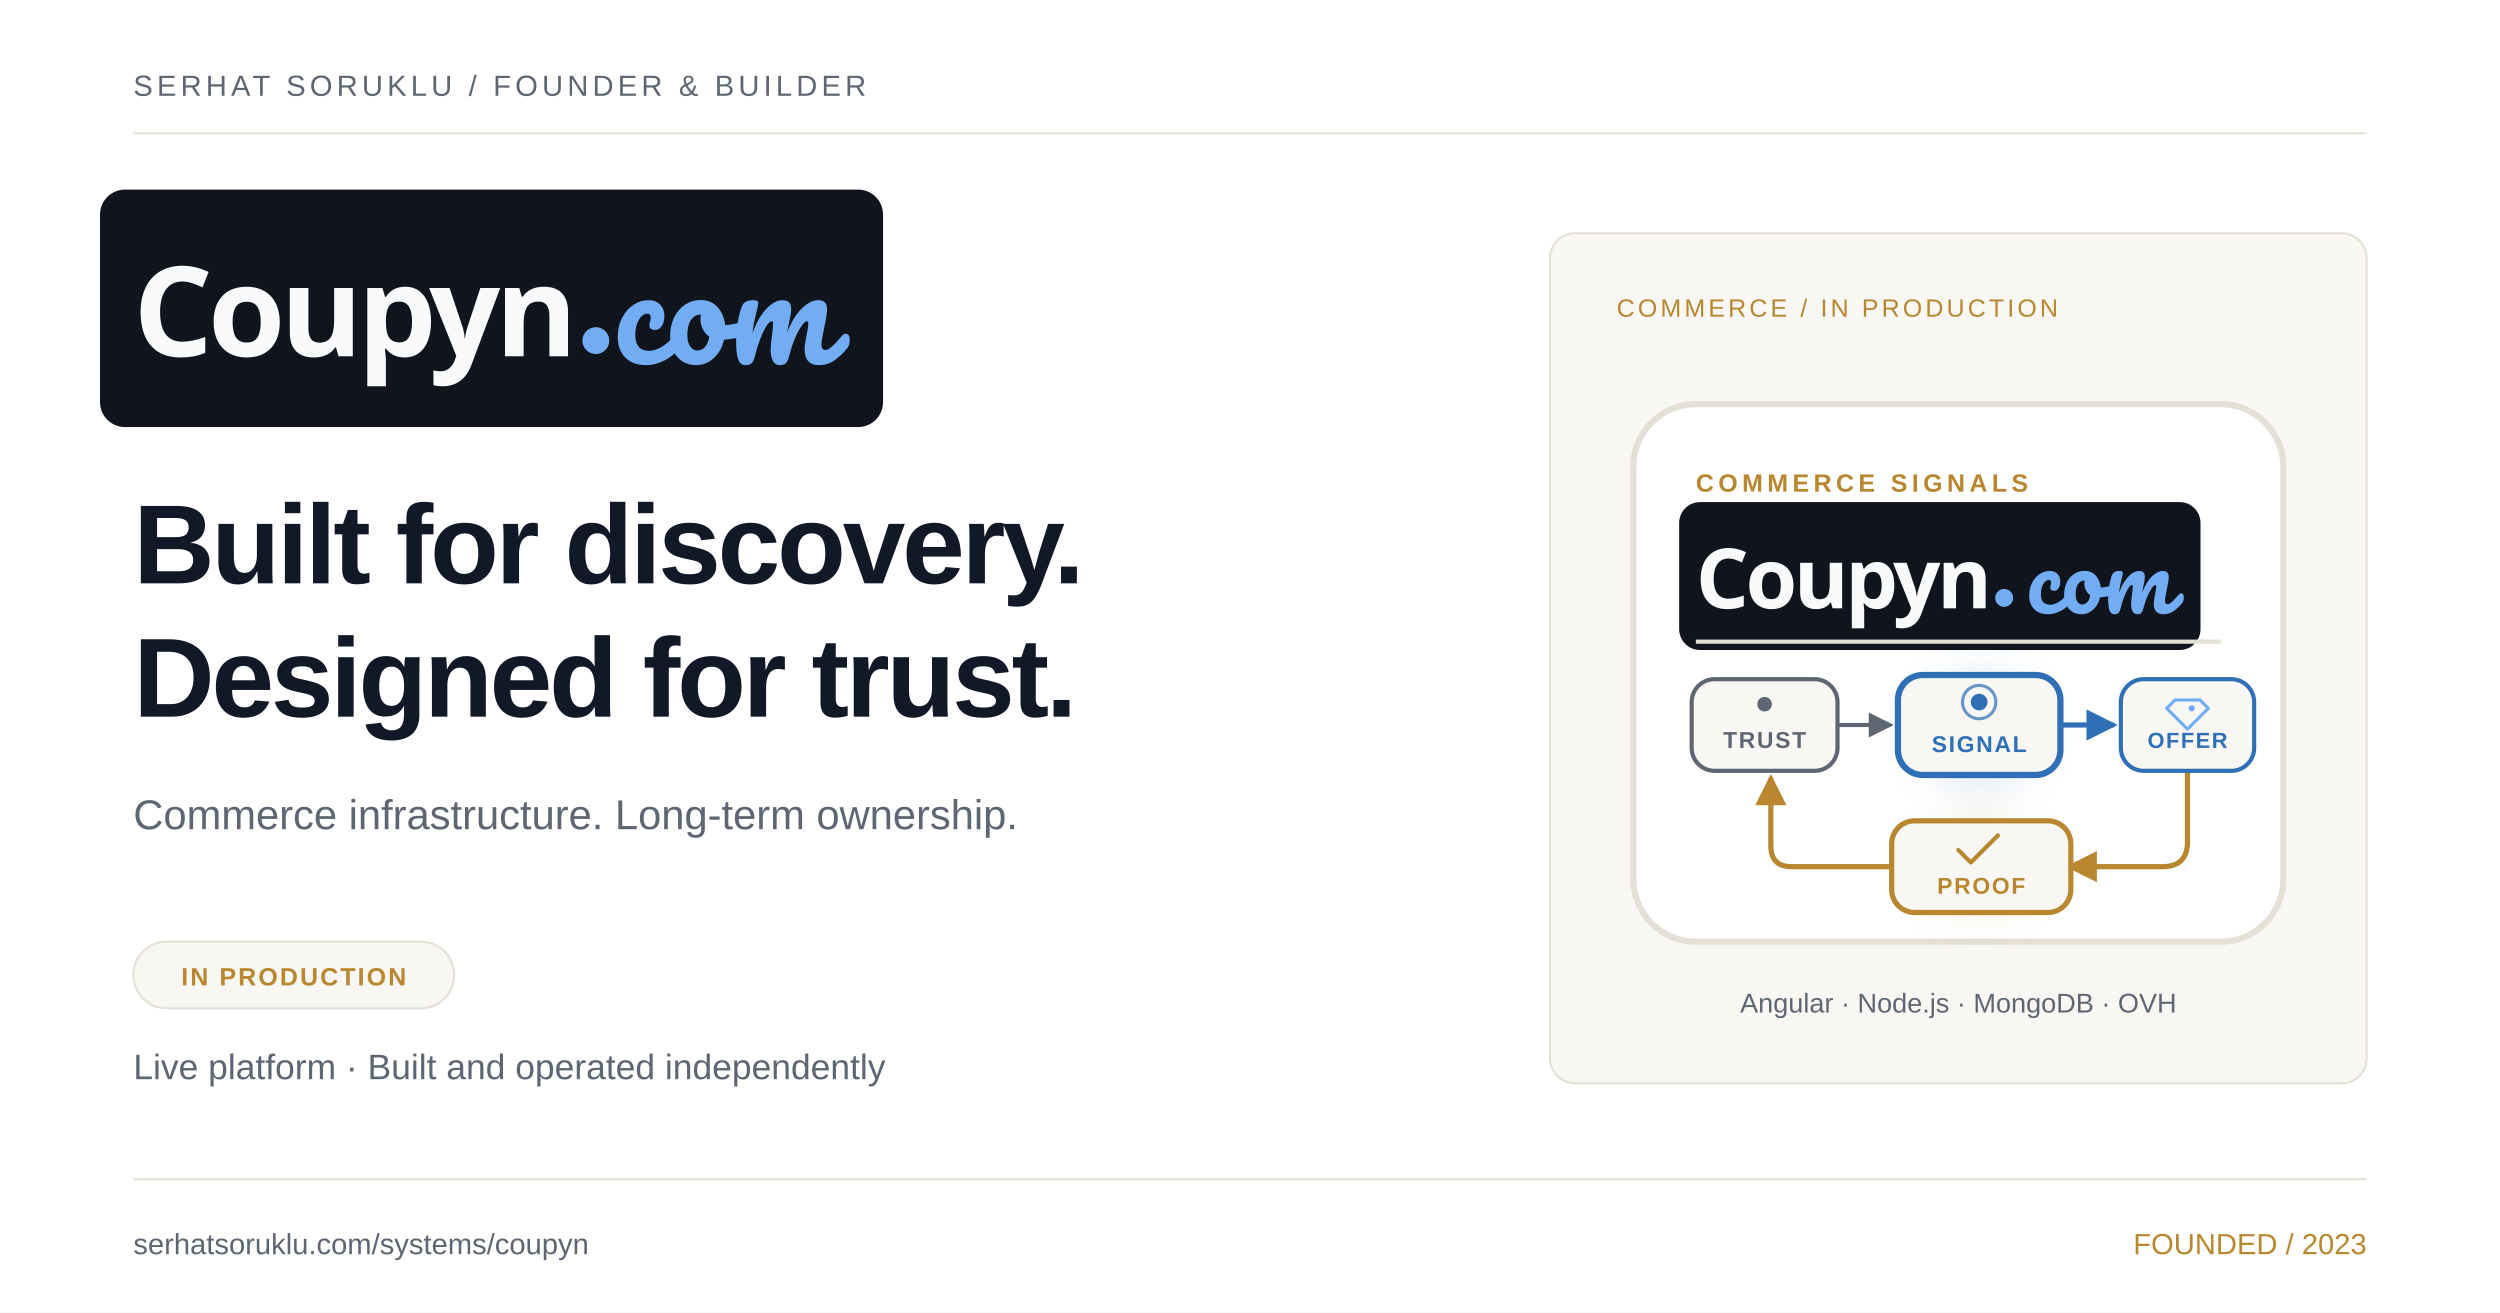
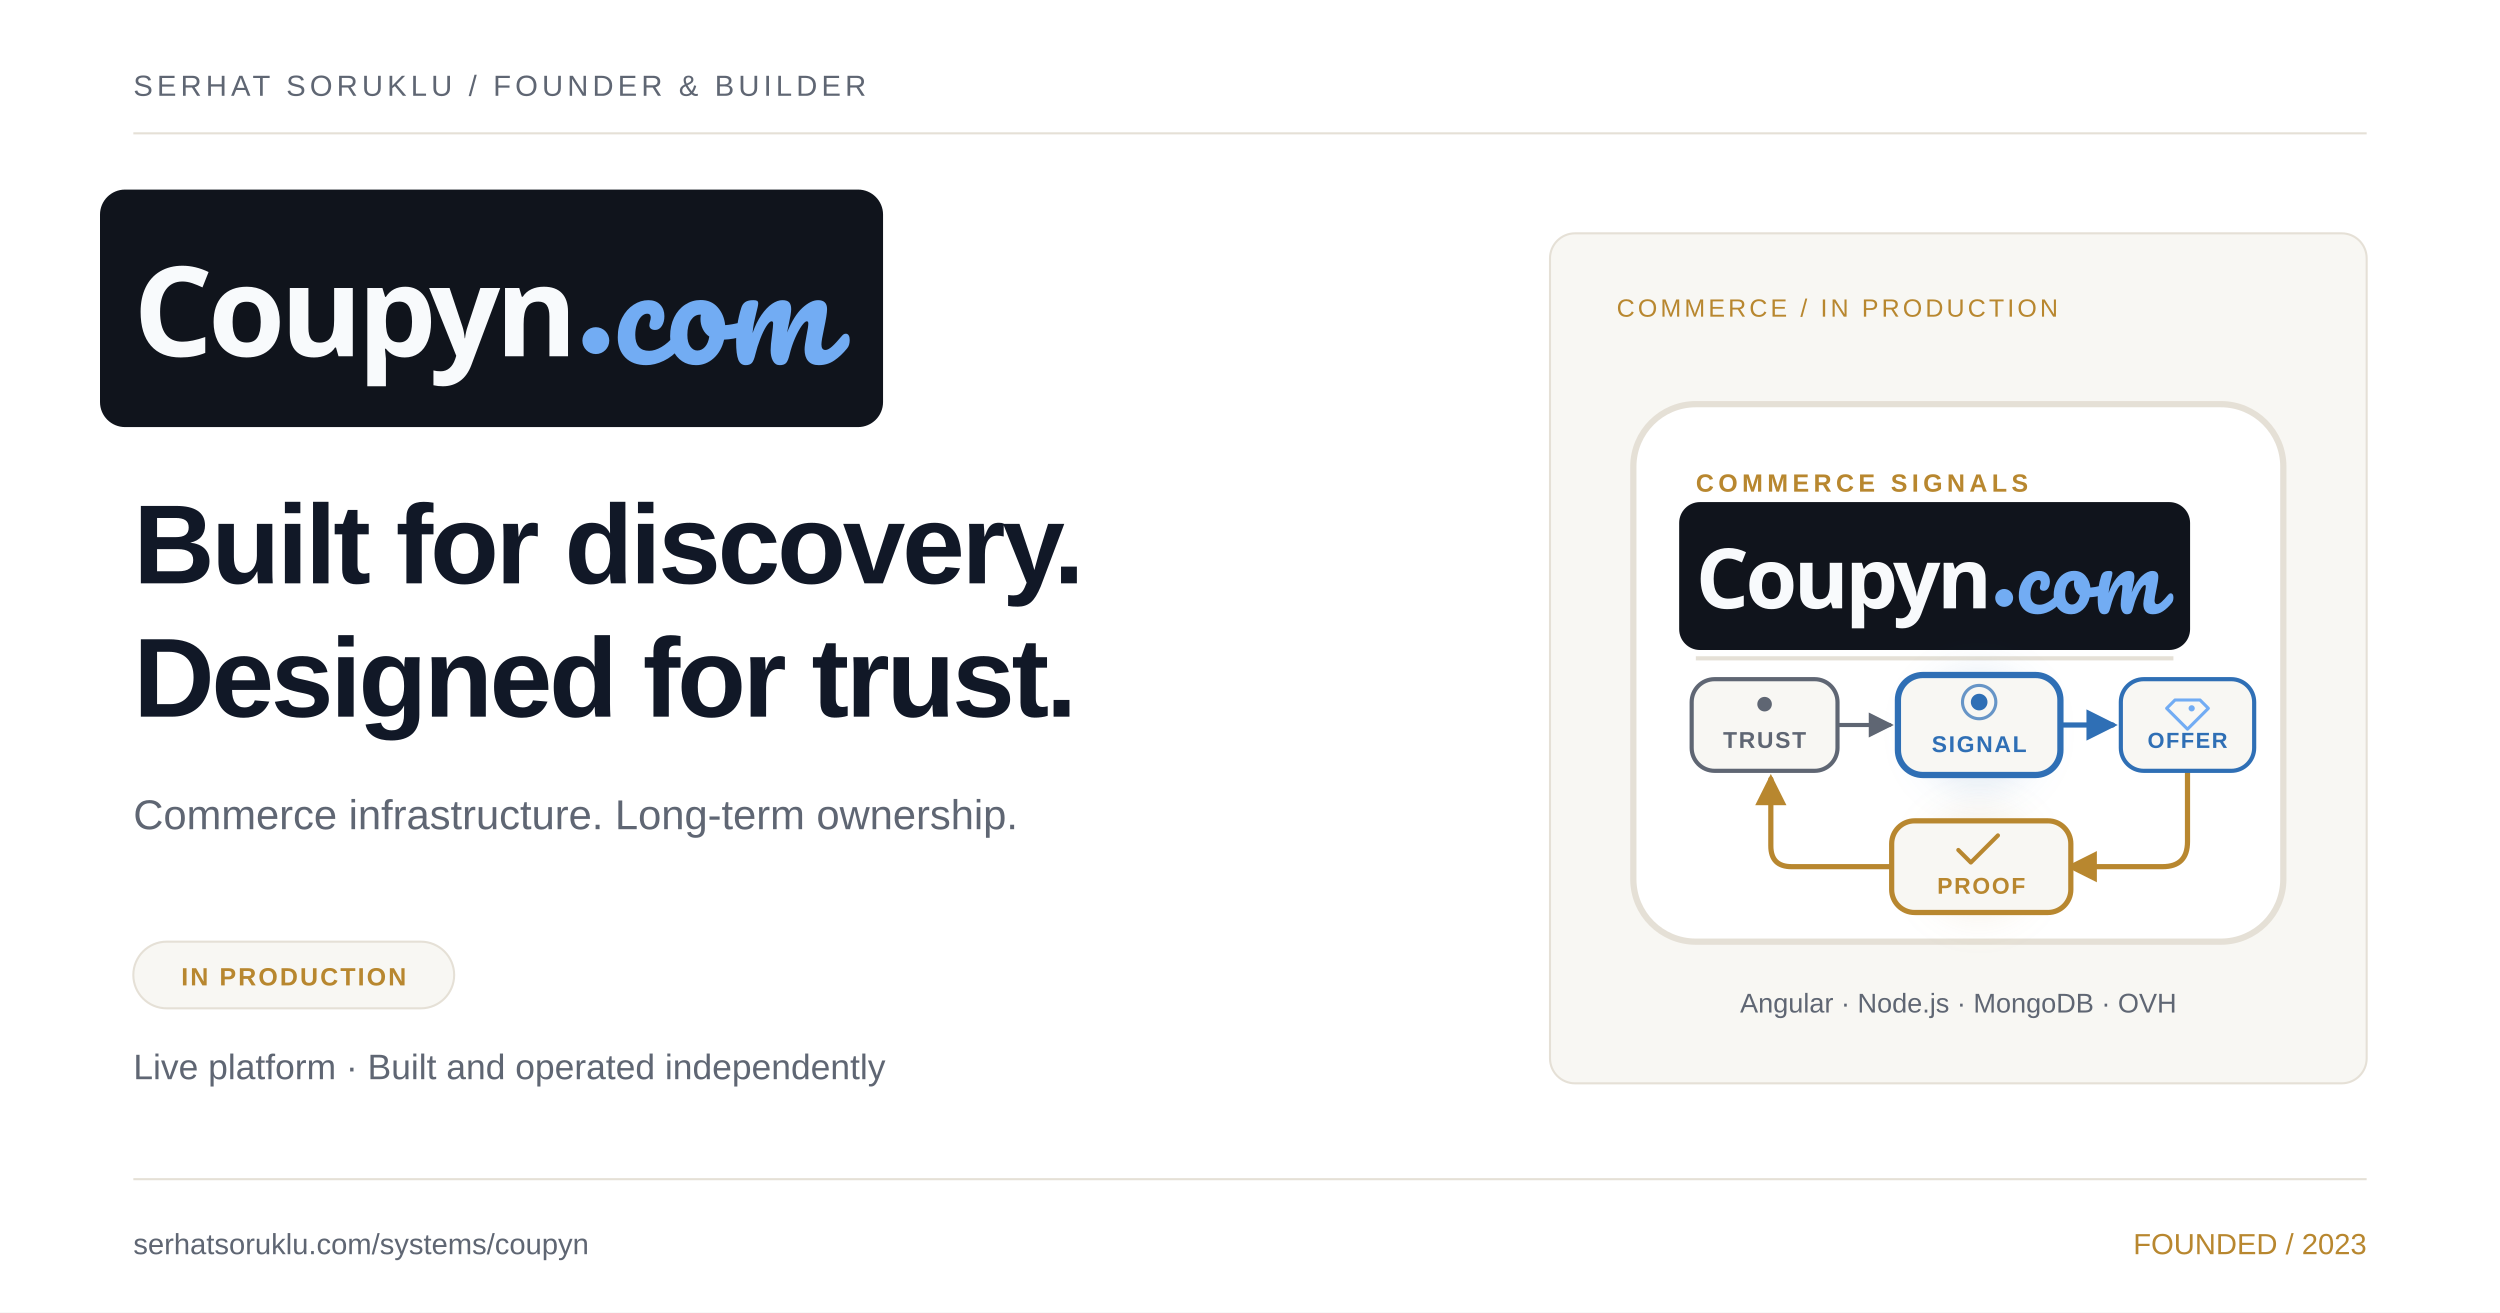
<svg xmlns="http://www.w3.org/2000/svg" width="1200" height="630" viewBox="0 0 1200 630" role="img" aria-labelledby="title desc">
  <defs>
    <linearGradient id="card-surface" x1="72" x2="1128" y1="72" y2="558" gradientUnits="userSpaceOnUse">
      <stop stop-color="#f8f7f3" />
      <stop offset="0.58" stop-color="#f8f7f3" />
      <stop offset="1" stop-color="#f8f7f3" />
    </linearGradient>
    <radialGradient id="gold-field" cx="0" cy="0" r="1" gradientTransform="matrix(330 0 0 260 884 316)" gradientUnits="userSpaceOnUse">
      <stop stop-color="#b8872f" stop-opacity="0.24" />
      <stop offset="0.56" stop-color="#b8872f" stop-opacity="0.08" />
      <stop offset="1" stop-color="#b8872f" stop-opacity="0" />
    </radialGradient>
    <radialGradient id="blue-field" cx="0" cy="0" r="1" gradientTransform="matrix(220 0 0 190 992 242)" gradientUnits="userSpaceOnUse">
      <stop stop-color="#2f6fb5" stop-opacity="0.22" />
      <stop offset="1" stop-color="#2f6fb5" stop-opacity="0" />
    </radialGradient>
    <filter id="soft-glow" x="-40%" y="-40%" width="180%" height="180%">
      <feGaussianBlur stdDeviation="10" />
    </filter>
    <marker id="arrow-muted" markerWidth="6" markerHeight="6" refX="5" refY="3" orient="auto" markerUnits="strokeWidth">
      <path d="M0 0l6 3-6 3z" fill="#5f6673" />
    </marker>
    <marker id="arrow-blue" markerWidth="6" markerHeight="6" refX="5" refY="3" orient="auto" markerUnits="strokeWidth">
      <path d="M0 0l6 3-6 3z" fill="#2f6fb5" />
    </marker>
    <marker id="arrow-gold" markerWidth="6" markerHeight="6" refX="5" refY="3" orient="auto" markerUnits="strokeWidth">
      <path d="M0 0l6 3-6 3z" fill="#b8872f" />
    </marker>
  </defs>
  <rect width="1200" height="630" fill="#ffffff" />
  <path d="M64 64H1136" stroke="#e5e0d6" />
  <text x="64" y="46" fill="#5f6673" font-family="Arial, sans-serif" font-size="14" letter-spacing="2">SERHAT SORUKLU / FOUNDER &amp; BUILDER</text>
  <rect data-brand-plate="main" x="48.000" y="91.000" width="375.864" height="114.000" rx="12" fill="#10141c" />
  <g transform="translate(19 24) scale(1.5)">
    <g id="coupyn-brand-wordmark" transform="translate(0 -8)">
      <text x="30" y="106" fill="#f8fafc" font-family="Open Sans, Arial, Helvetica, sans-serif" font-size="40" font-weight="700" letter-spacing="-1.6">Coupyn</text>
      <circle cx="178" cy="101" r="4.3" fill="#72acf3" />
      <path transform="matrix(0.92 0 0 0.92 13.4 8.35)" fill="#72acf3" d="M186.54 99.54Q186.54 95.66 188.07 92.73Q189.61 89.8 192.06 88.22Q194.5 86.63 197.19 86.63Q199.83 86.63 201.3 88.19Q202.76 89.75 202.76 92.2Q202.76 94.22 201.87 95.61Q200.98 97 199.54 97Q198.63 97 198.08 96.57Q197.53 96.14 197.53 95.37Q197.53 95.03 197.62 94.6Q197.72 94.17 197.77 93.98Q198.01 93.26 198.01 92.63Q198.01 92.01 197.7 91.67Q197.38 91.34 196.81 91.34Q195.7 91.34 194.74 92.32Q193.78 93.3 193.21 94.98Q192.63 96.66 192.63 98.68Q192.63 104.25 197.48 104.25Q199.45 104.25 201.73 102.93Q204.01 101.61 206.22 98.97Q206.79 98.3 207.51 98.3Q208.14 98.3 208.5 98.87Q208.86 99.45 208.86 100.46Q208.86 102.28 207.94 103.43Q205.69 106.22 202.54 107.73Q199.4 109.24 196.47 109.24Q191.77 109.24 189.15 106.58Q186.54 103.91 186.54 99.54Z M231.24 96.47Q231.24 98.78 229.85 99.21Q226.97 100.22 223.52 100.36Q222.6 104.39 219.92 106.82Q217.23 109.24 213.82 109.24Q210.94 109.24 208.9 107.85Q206.86 106.46 205.8 104.15Q204.75 101.85 204.75 99.16Q204.75 95.51 206.14 92.66Q207.53 89.8 209.98 88.19Q212.43 86.58 215.4 86.58Q219.05 86.58 221.28 89.1Q223.52 91.62 223.9 95.32Q226.16 95.18 229.28 94.36Q229.66 94.26 229.95 94.26Q230.57 94.26 230.91 94.89Q231.24 95.51 231.24 96.47ZM218.38 99.3Q216.89 98.3 216.1 96.66Q215.31 95.03 215.31 93.21Q215.31 92.44 215.45 91.67H215.21Q213.29 91.67 212.02 93.52Q210.75 95.37 210.75 98.73Q210.75 101.37 211.78 102.76Q212.81 104.15 214.2 104.15Q215.74 104.15 216.87 102.9Q218 101.66 218.38 99.3Z M227.71 101.18Q227.71 94.94 229.49 89.32Q229.92 87.93 230.9 87.28Q231.89 86.63 233.66 86.63Q234.62 86.63 235.01 86.87Q235.39 87.11 235.39 87.78Q235.39 88.55 234.67 91.24Q234.19 93.16 233.9 94.58Q233.62 95.99 233.42 98.1Q234.72 94.36 236.52 91.77Q238.32 89.18 240.22 87.9Q242.11 86.63 243.79 86.63Q245.47 86.63 246.17 87.4Q246.86 88.17 246.86 89.75Q246.86 91.29 245.95 95.32Q245.57 97.05 245.42 97.91Q247.82 92.01 250.75 89.32Q253.68 86.63 256.22 86.63Q259.34 86.63 259.34 89.75Q259.34 91.62 258.29 96.52Q257.38 100.7 257.38 102.04Q257.38 103.96 258.77 103.96Q259.73 103.96 261.05 102.78Q262.37 101.61 264.58 98.97Q265.15 98.3 265.87 98.3Q266.5 98.3 266.86 98.87Q267.22 99.45 267.22 100.46Q267.22 102.38 266.3 103.43Q264.24 105.98 261.86 107.61Q259.49 109.24 256.46 109.24Q254.02 109.24 252.77 107.82Q251.52 106.41 251.52 103.72Q251.52 102.38 252.19 98.92Q252.82 95.9 252.82 94.74Q252.82 93.98 252.29 93.98Q251.66 93.98 250.51 95.58Q249.36 97.19 248.21 99.83Q247.06 102.47 246.34 105.4Q245.81 107.7 245.11 108.47Q244.42 109.24 242.88 109.24Q241.3 109.24 240.5 107.73Q239.71 106.22 239.71 104.06Q239.71 102.23 240.19 98.78Q240.58 95.7 240.58 94.74Q240.58 93.98 240.05 93.98Q239.33 93.98 238.22 95.7Q237.12 97.43 236.09 100.12Q235.06 102.81 234.43 105.4Q233.9 107.66 233.21 108.45Q232.51 109.24 231.02 109.24Q229.2 109.24 228.46 107.32Q227.71 105.4 227.71 101.18Z" />
    </g>
  </g>
  <text x="64" y="280" fill="#111827" font-family="Arial, sans-serif" font-size="54" font-weight="700" letter-spacing="-1.5">Built for discovery.</text>
  <text x="64" y="344" fill="#111827" font-family="Arial, sans-serif" font-size="54" font-weight="700" letter-spacing="-1.5">Designed for trust.</text>
  <text x="64" y="398" fill="#5f6673" font-family="Arial, sans-serif" font-size="20">Commerce infrastructure. Long-term ownership.</text>
  <rect x="64" y="452" width="154" height="32" rx="16" fill="#f8f7f3" stroke="#e5e0d6" />
  <text x="141" y="473" text-anchor="middle" fill="#b8872f" font-family="Arial, sans-serif" font-size="12" font-weight="700" letter-spacing="1">IN PRODUCTION</text>
  <text x="64" y="518" fill="#5f6673" font-family="Arial, sans-serif" font-size="17">Live platform · Built and operated independently</text>
  <rect x="744" y="112" width="392" height="408" rx="12" fill="#f8f7f3" stroke="#e5e0d6" />
  <text x="776" y="152" fill="#b8872f" font-family="Arial, sans-serif" font-size="12" letter-spacing="1.5">COMMERCE / IN PRODUCTION</text>
  <g id="coupyn-og-visual" transform="translate(784 194)">
    <rect id="coupyn-og-visual-box" width="312" height="258" rx="30" fill="#ffffff" stroke="#e5e0d6" stroke-width="3" />
    <text x="30" y="42" fill="#b8872f" font-family="Arial, Helvetica, sans-serif" font-size="12" font-weight="700" letter-spacing="2.1">COMMERCE SIGNALS</text>
-     <rect data-brand-plate="detail" x="22.000" y="47.000" width="250.242" height="71.000" rx="10" fill="#10141c" />
+     <rect data-brand-plate="detail" x="22.000" y="47.000" width="245.242" height="71.000" rx="10" fill="#10141c" />
    <g id="coupyn-og-logo" transform="translate(0 -8)">
      <text x="30" y="106" fill="#f8fafc" font-family="Open Sans, Arial, Helvetica, sans-serif" font-size="40" font-weight="700" letter-spacing="-1.6">Coupyn</text>
      <circle cx="178" cy="101" r="4.3" fill="#72acf3" />
-       <path transform="matrix(0.92 0 0 0.92 18.4 8.35)" fill="#72acf3" d="M186.54 99.54Q186.54 95.66 188.07 92.73Q189.61 89.8 192.06 88.22Q194.5 86.63 197.19 86.63Q199.83 86.63 201.3 88.19Q202.76 89.75 202.76 92.2Q202.76 94.22 201.87 95.61Q200.98 97 199.54 97Q198.63 97 198.08 96.57Q197.53 96.14 197.53 95.37Q197.53 95.03 197.62 94.6Q197.72 94.17 197.77 93.98Q198.01 93.26 198.01 92.63Q198.01 92.01 197.7 91.67Q197.38 91.34 196.81 91.34Q195.7 91.34 194.74 92.32Q193.78 93.3 193.21 94.98Q192.63 96.66 192.63 98.68Q192.63 104.25 197.48 104.25Q199.45 104.25 201.73 102.93Q204.01 101.61 206.22 98.97Q206.79 98.3 207.51 98.3Q208.14 98.3 208.5 98.87Q208.86 99.45 208.86 100.46Q208.86 102.28 207.94 103.43Q205.69 106.22 202.54 107.73Q199.4 109.24 196.47 109.24Q191.77 109.24 189.15 106.58Q186.54 103.91 186.54 99.54Z M231.24 96.47Q231.24 98.78 229.85 99.21Q226.97 100.22 223.52 100.36Q222.6 104.39 219.92 106.82Q217.23 109.24 213.82 109.24Q210.94 109.24 208.9 107.85Q206.86 106.46 205.8 104.15Q204.75 101.85 204.75 99.16Q204.75 95.51 206.14 92.66Q207.53 89.8 209.98 88.19Q212.43 86.58 215.4 86.58Q219.05 86.58 221.28 89.1Q223.52 91.62 223.9 95.32Q226.16 95.18 229.28 94.36Q229.66 94.26 229.95 94.26Q230.57 94.26 230.91 94.89Q231.24 95.51 231.24 96.47ZM218.38 99.3Q216.89 98.3 216.1 96.66Q215.31 95.03 215.31 93.21Q215.31 92.44 215.45 91.67H215.21Q213.29 91.67 212.02 93.52Q210.75 95.37 210.75 98.73Q210.75 101.37 211.78 102.76Q212.81 104.15 214.2 104.15Q215.74 104.15 216.87 102.9Q218 101.66 218.38 99.3Z M227.71 101.18Q227.71 94.94 229.49 89.32Q229.92 87.93 230.9 87.28Q231.89 86.63 233.66 86.63Q234.62 86.63 235.01 86.87Q235.39 87.11 235.39 87.78Q235.39 88.55 234.67 91.24Q234.19 93.16 233.9 94.58Q233.62 95.99 233.42 98.1Q234.72 94.36 236.52 91.77Q238.32 89.18 240.22 87.9Q242.11 86.63 243.79 86.63Q245.47 86.63 246.17 87.4Q246.86 88.17 246.86 89.75Q246.86 91.29 245.95 95.32Q245.57 97.05 245.42 97.91Q247.82 92.01 250.75 89.32Q253.68 86.63 256.22 86.63Q259.34 86.63 259.34 89.75Q259.34 91.62 258.29 96.52Q257.38 100.7 257.38 102.04Q257.38 103.96 258.77 103.96Q259.73 103.96 261.05 102.78Q262.37 101.61 264.58 98.97Q265.15 98.3 265.87 98.3Q266.5 98.3 266.86 98.87Q267.22 99.45 267.22 100.46Q267.22 102.38 266.3 103.43Q264.24 105.98 261.86 107.61Q259.49 109.24 256.46 109.24Q254.02 109.24 252.77 107.82Q251.52 106.41 251.52 103.72Q251.52 102.38 252.19 98.92Q252.82 95.9 252.82 94.74Q252.82 93.98 252.29 93.98Q251.66 93.98 250.51 95.58Q249.36 97.19 248.21 99.83Q247.06 102.47 246.34 105.4Q245.81 107.7 245.11 108.47Q244.42 109.24 242.88 109.24Q241.3 109.24 240.5 107.73Q239.71 106.22 239.71 104.06Q239.71 102.23 240.19 98.78Q240.58 95.7 240.58 94.74Q240.58 93.98 240.05 93.98Q239.33 93.98 238.22 95.7Q237.12 97.43 236.09 100.12Q235.06 102.81 234.43 105.4Q233.9 107.66 233.21 108.45Q232.51 109.24 231.02 109.24Q229.2 109.24 228.46 107.32Q227.71 105.4 227.71 101.18Z" />
+       <path transform="matrix(0.92 0 0 0.92 13.4 8.35)" fill="#72acf3" d="M186.54 99.54Q186.54 95.66 188.07 92.73Q189.61 89.8 192.06 88.22Q194.5 86.63 197.19 86.63Q199.83 86.63 201.3 88.19Q202.76 89.75 202.76 92.2Q202.76 94.22 201.87 95.61Q200.98 97 199.54 97Q198.63 97 198.08 96.57Q197.53 96.14 197.53 95.37Q197.53 95.03 197.62 94.6Q197.72 94.17 197.77 93.98Q198.01 93.26 198.01 92.63Q198.01 92.01 197.7 91.67Q197.38 91.34 196.81 91.34Q195.7 91.34 194.74 92.32Q193.78 93.3 193.21 94.98Q192.63 96.66 192.63 98.68Q192.63 104.25 197.48 104.25Q199.45 104.25 201.73 102.93Q204.01 101.61 206.22 98.97Q206.79 98.3 207.51 98.3Q208.14 98.3 208.5 98.87Q208.86 99.45 208.86 100.46Q208.86 102.28 207.94 103.43Q205.69 106.22 202.54 107.73Q199.4 109.24 196.47 109.24Q191.77 109.24 189.15 106.58Q186.54 103.91 186.54 99.54Z M231.24 96.47Q231.24 98.78 229.85 99.21Q226.97 100.22 223.52 100.36Q222.6 104.39 219.92 106.82Q217.23 109.24 213.82 109.24Q210.94 109.24 208.9 107.85Q206.86 106.46 205.8 104.15Q204.75 101.85 204.75 99.16Q204.75 95.51 206.14 92.66Q207.53 89.8 209.98 88.19Q212.43 86.58 215.4 86.58Q219.05 86.58 221.28 89.1Q223.52 91.62 223.9 95.32Q226.16 95.18 229.28 94.36Q229.66 94.26 229.95 94.26Q230.57 94.26 230.91 94.89Q231.24 95.51 231.24 96.47ZM218.38 99.3Q216.89 98.3 216.1 96.66Q215.31 95.03 215.31 93.21Q215.31 92.44 215.45 91.67H215.21Q213.29 91.67 212.02 93.52Q210.75 95.37 210.75 98.73Q210.75 101.37 211.78 102.76Q212.81 104.15 214.2 104.15Q215.74 104.15 216.87 102.9Q218 101.66 218.38 99.3Z M227.71 101.18Q227.71 94.94 229.49 89.32Q229.92 87.93 230.9 87.28Q231.89 86.63 233.66 86.63Q234.62 86.63 235.01 86.87Q235.39 87.11 235.39 87.78Q235.39 88.55 234.67 91.24Q234.19 93.16 233.9 94.58Q233.62 95.99 233.42 98.1Q234.72 94.36 236.52 91.77Q238.32 89.18 240.22 87.9Q242.11 86.63 243.79 86.63Q245.47 86.63 246.17 87.4Q246.86 88.17 246.86 89.75Q246.86 91.29 245.95 95.32Q245.57 97.05 245.42 97.91Q247.82 92.01 250.75 89.32Q253.68 86.63 256.22 86.63Q259.34 86.63 259.34 89.75Q259.34 91.62 258.29 96.52Q257.38 100.7 257.38 102.04Q257.38 103.96 258.77 103.96Q259.73 103.96 261.05 102.78Q262.37 101.61 264.58 98.97Q265.15 98.3 265.87 98.3Q266.5 98.3 266.86 98.87Q267.22 99.45 267.22 100.46Q267.22 102.38 266.3 103.43Q264.24 105.98 261.86 107.61Q259.49 109.24 256.46 109.24Q254.02 109.24 252.77 107.82Q251.52 106.41 251.52 103.72Q251.52 102.38 252.19 98.92Q252.82 95.9 252.82 94.74Q252.82 93.98 252.29 93.98Q251.66 93.98 250.51 95.58Q249.36 97.19 248.21 99.83Q247.06 102.47 246.34 105.4Q245.81 107.7 245.11 108.47Q244.42 109.24 242.88 109.24Q241.3 109.24 240.5 107.73Q239.71 106.22 239.71 104.06Q239.71 102.23 240.19 98.78Q240.58 95.7 240.58 94.74Q240.58 93.98 240.05 93.98Q239.33 93.98 238.22 95.7Q237.12 97.43 236.09 100.12Q235.06 102.81 234.43 105.4Q233.9 107.66 233.21 108.45Q232.51 109.24 231.02 109.24Q229.2 109.24 228.46 107.32Q227.71 105.4 227.71 101.18Z" />
    </g>
-     <path d="M30 114h252" stroke="#e5e0d6" stroke-width="2" />
+     <path d="M30 122H259.242" stroke="#e5e0d6" stroke-width="2" />
    <circle cx="166" cy="157" r="27" fill="#2f6fb5" opacity="0.16" filter="url(#soft-glow)" />
    <circle cx="166" cy="221" r="24" fill="#b8872f" opacity="0.14" filter="url(#soft-glow)" />
    <g id="coupyn-og-diagram" transform="translate(28 130)" fill="none" stroke-linecap="round" stroke-linejoin="round">
      <path data-signal-connection="trust-to-signal" d="M70 24h25" stroke="#5f6673" stroke-width="2" marker-end="url(#arrow-muted)" />
      <path data-signal-connection="signal-to-offer" d="M177 24h25" stroke="#2f6fb5" stroke-width="2.5" marker-end="url(#arrow-blue)" />
      <path data-signal-connection="offer-to-proof" d="M238 46v34q0 12-12 12h-44" stroke="#b8872f" stroke-width="2.5" marker-end="url(#arrow-gold)" />
      <path data-signal-connection="proof-to-trust" d="M96 92H48q-10 0-10-10V50" stroke="#b8872f" stroke-width="2.5" marker-end="url(#arrow-gold)" />
      <g id="coupyn-signal-trust" data-signal-node="Trust">
        <rect y="2" width="70" height="44" rx="11" fill="#f8f7f3" stroke="#5f6673" stroke-width="2" />
        <circle cx="35" cy="14" r="3.5" fill="#5f6673" stroke="none" />
        <text x="35" y="35" fill="#5f6673" stroke="none" text-anchor="middle" font-family="Arial, Helvetica, sans-serif" font-size="11" font-weight="700" letter-spacing="0.8">TRUST</text>
      </g>
      <g id="coupyn-signal-signal" data-signal-node="Signal">
        <rect x="99" width="78" height="48" rx="12" fill="#f8f7f3" stroke="#2f6fb5" stroke-width="3" />
        <circle cx="138" cy="13" r="4" fill="#2f6fb5" stroke="none" />
        <circle cx="138" cy="13" r="8" stroke="#2f6fb5" stroke-width="1.5" opacity="0.72" />
        <text x="138" y="37" fill="#2f6fb5" stroke="none" text-anchor="middle" font-family="Arial, Helvetica, sans-serif" font-size="11" font-weight="700" letter-spacing="0.8">SIGNAL</text>
      </g>
      <g id="coupyn-signal-offer" data-signal-node="Offer">
        <rect x="206" y="2" width="64" height="44" rx="11" fill="#f8f7f3" stroke="#2f6fb5" stroke-width="2" />
        <path d="M232 12h12l4 4-10 10-10-10z" stroke="#72acf3" stroke-width="1.5" />
        <circle cx="240" cy="16" r="1.5" fill="#72acf3" stroke="none" />
        <text x="238" y="35" fill="#2f6fb5" stroke="none" text-anchor="middle" font-family="Arial, Helvetica, sans-serif" font-size="10.5" font-weight="700" letter-spacing="0.7">OFFER</text>
      </g>
      <g id="coupyn-signal-proof" data-signal-node="Proof">
        <rect x="96" y="70" width="86" height="44" rx="11" fill="#f8f7f3" stroke="#b8872f" stroke-width="2.5" />
        <path d="m128 84 6 6 13-13" stroke="#b8872f" stroke-width="2" />
        <text x="139" y="105" fill="#b8872f" stroke="none" text-anchor="middle" font-family="Arial, Helvetica, sans-serif" font-size="11" font-weight="700" letter-spacing="0.8">PROOF</text>
      </g>
    </g>
  </g>
  <text x="940" y="486" text-anchor="middle" fill="#5f6673" font-family="Arial, sans-serif" font-size="13">Angular · Node.js · MongoDB · OVH</text>
  <path d="M64 566H1136" stroke="#e5e0d6" />
  <text x="64" y="602" fill="#5f6673" font-family="Arial, sans-serif" font-size="14">serhatsoruklu.com/systems/coupyn</text>
  <text x="1136" y="602" text-anchor="end" fill="#b8872f" font-family="Arial, sans-serif" font-size="14">FOUNDED / 2023</text>
</svg>
